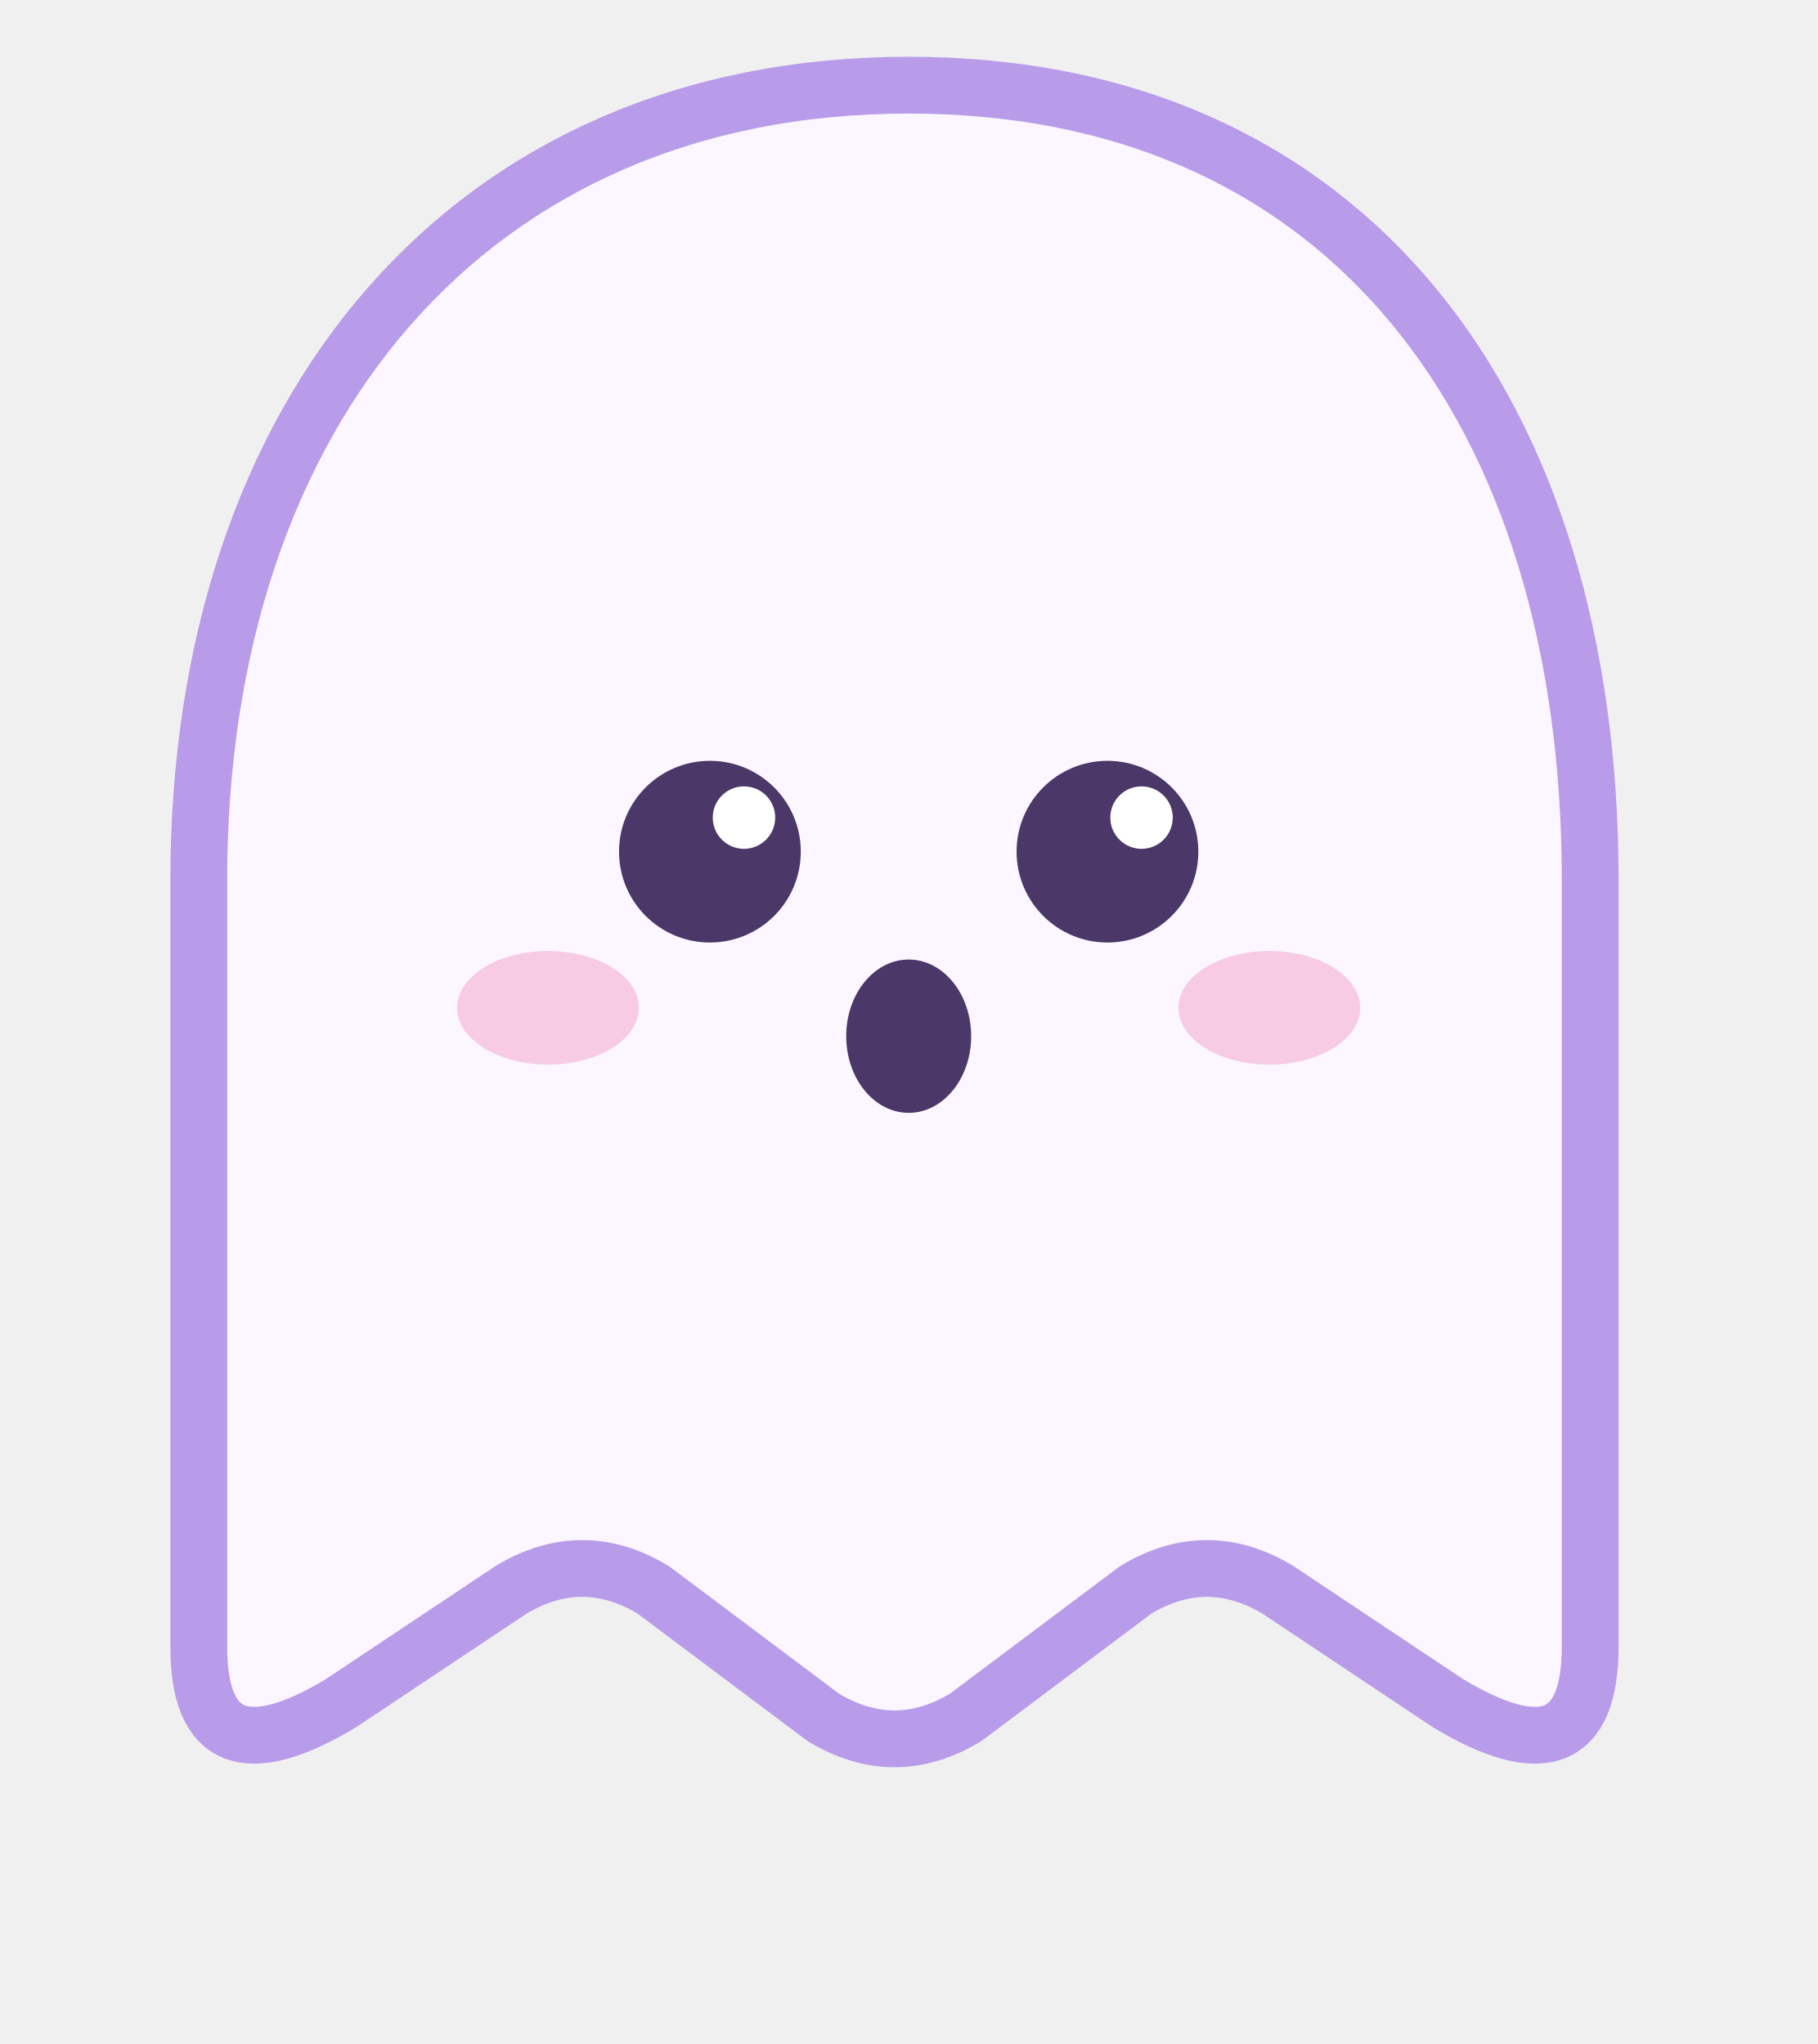
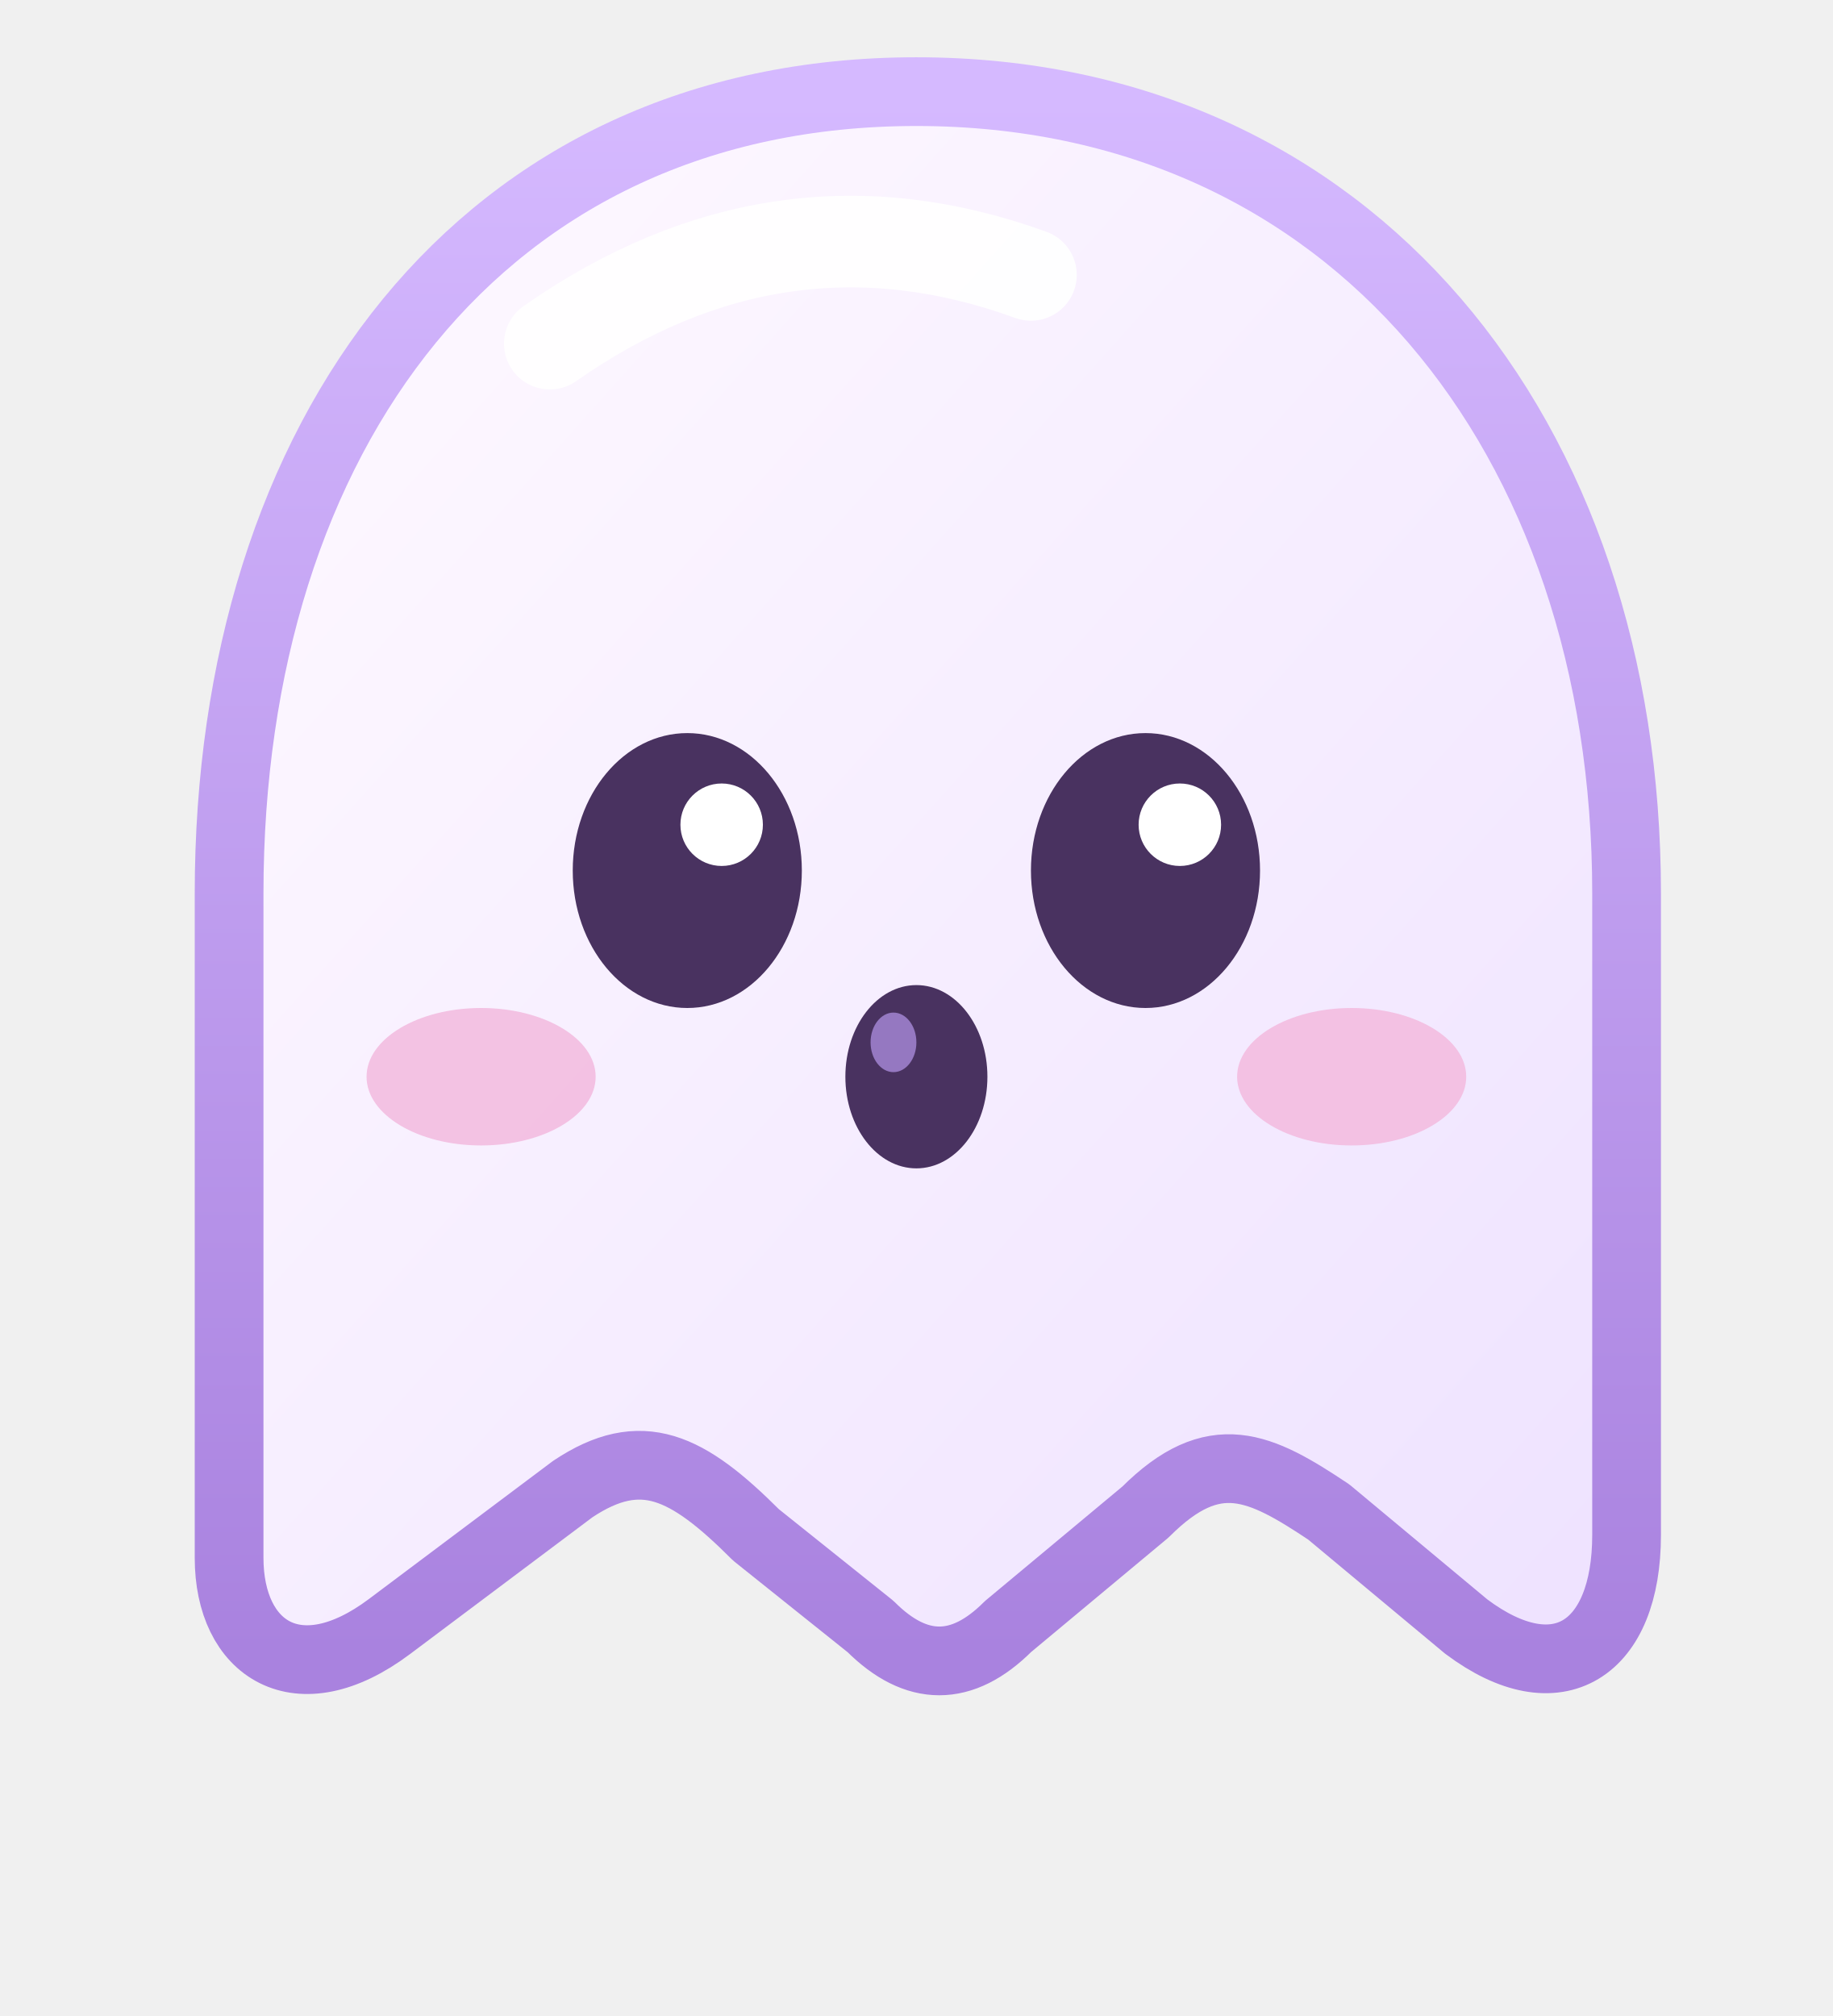
- <svg xmlns="http://www.w3.org/2000/svg" viewBox="0 0 64 72" aria-hidden="true">
-   <path d="M32 3 C16.5 3 7 14.5 7 31 L7 58 Q7 63 12 60 L18 56 Q20.5 54.5 23 56 L29 60.5 Q31.5 62 34 60.5 L40 56 Q42.5 54.5 45 56 L51 60 Q56 63 56 58 L56 31 C56 14.5 47.5 3 32 3 Z" fill="#fbf6ff" stroke="#b89be9" stroke-width="2" stroke-linejoin="round" />
-   <circle cx="25" cy="30" r="3.2" fill="#4b3768" />
-   <circle cx="39" cy="30" r="3.2" fill="#4b3768" />
-   <circle cx="26.2" cy="28.8" r="1.1" fill="#ffffff" />
-   <circle cx="40.2" cy="28.8" r="1.1" fill="#ffffff" />
-   <ellipse cx="19.3" cy="35.5" rx="3.2" ry="2" fill="#f6c6de" opacity="0.9" />
-   <ellipse cx="44.7" cy="35.5" rx="3.2" ry="2" fill="#f6c6de" opacity="0.9" />
-   <ellipse cx="32" cy="36.5" rx="2.2" ry="2.7" fill="#4b3768" />
+ <svg xmlns="http://www.w3.org/2000/svg" viewBox="0 0 80 88" fill="none" aria-hidden="true">
+   <defs>
+     <linearGradient id="ghostBody" x1="0" y1="0" x2="1" y2="1">
+       <stop offset="0%" stop-color="#fffaff" />
+       <stop offset="100%" stop-color="#eee2ff" />
+     </linearGradient>
+     <linearGradient id="ghostEdge" x1="0" y1="0" x2="0" y2="1">
+       <stop offset="0%" stop-color="#d5b9ff" />
+       <stop offset="100%" stop-color="#a982df" />
+     </linearGradient>
+   </defs>
+   <path d="     M40 4     C21 4 10 19 10 39     L10 68     C10 72 13 74 17 71     L25 65     C28 63 30 64 33 67     L38 71     C40 73 42 73 44 71     L50 66     C53 63 55 64 58 66     L64 71     C68 74 71 72 71 67     L71 39     C71 19 59 4 40 4Z" fill="url(#ghostBody)" stroke="url(#ghostEdge)" stroke-width="3" stroke-linejoin="round" />
+   <path d="M24 15 Q34 8 45 12" stroke="#ffffff" stroke-width="4" stroke-linecap="round" opacity=".9" />
+   <ellipse cx="30" cy="38" rx="5" ry="6" fill="#493260" />
+   <ellipse cx="50" cy="38" rx="5" ry="6" fill="#493260" />
+   <circle cx="31.5" cy="36" r="1.8" fill="#ffffff" />
+   <circle cx="51.5" cy="36" r="1.8" fill="#ffffff" />
+   <ellipse cx="21" cy="47" rx="5" ry="3" fill="#f3bce0" opacity=".9" />
+   <ellipse cx="59" cy="47" rx="5" ry="3" fill="#f3bce0" opacity=".9" />
+   <ellipse cx="40" cy="47" rx="3.1" ry="4" fill="#493260" />
+   <ellipse cx="39" cy="45.5" rx="1" ry="1.3" fill="#a78ad9" opacity=".8" />
</svg>
